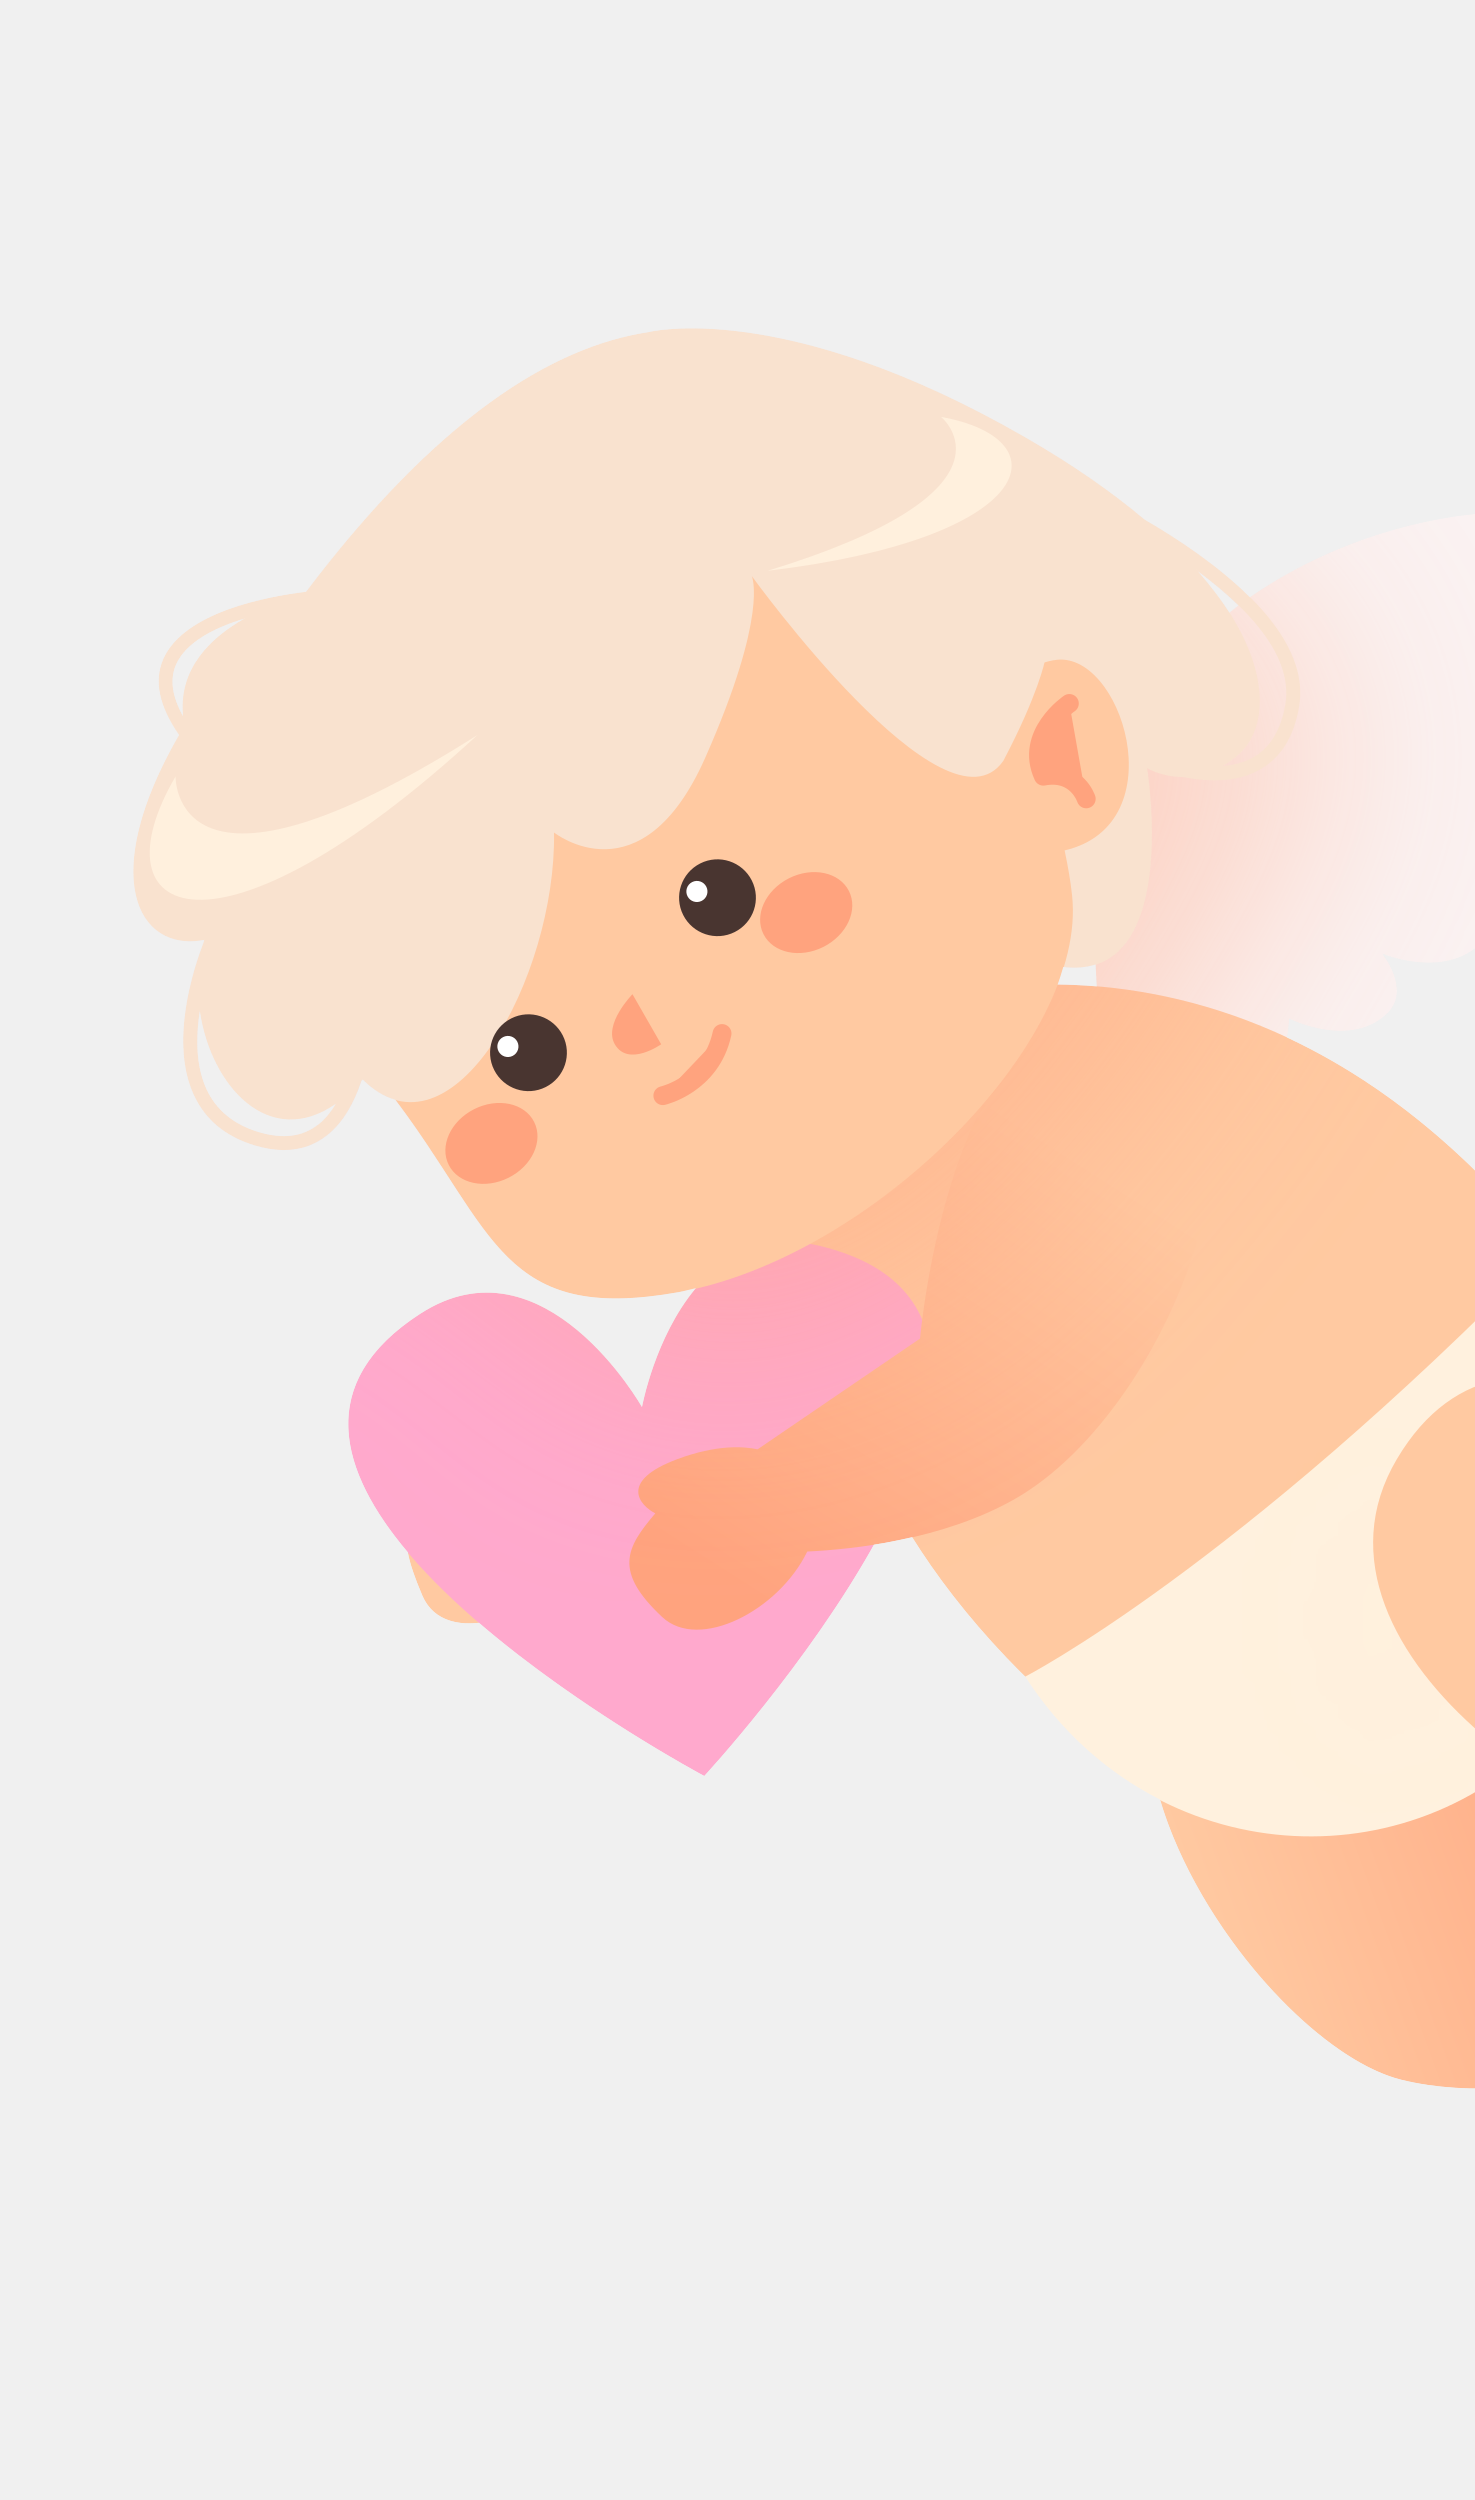
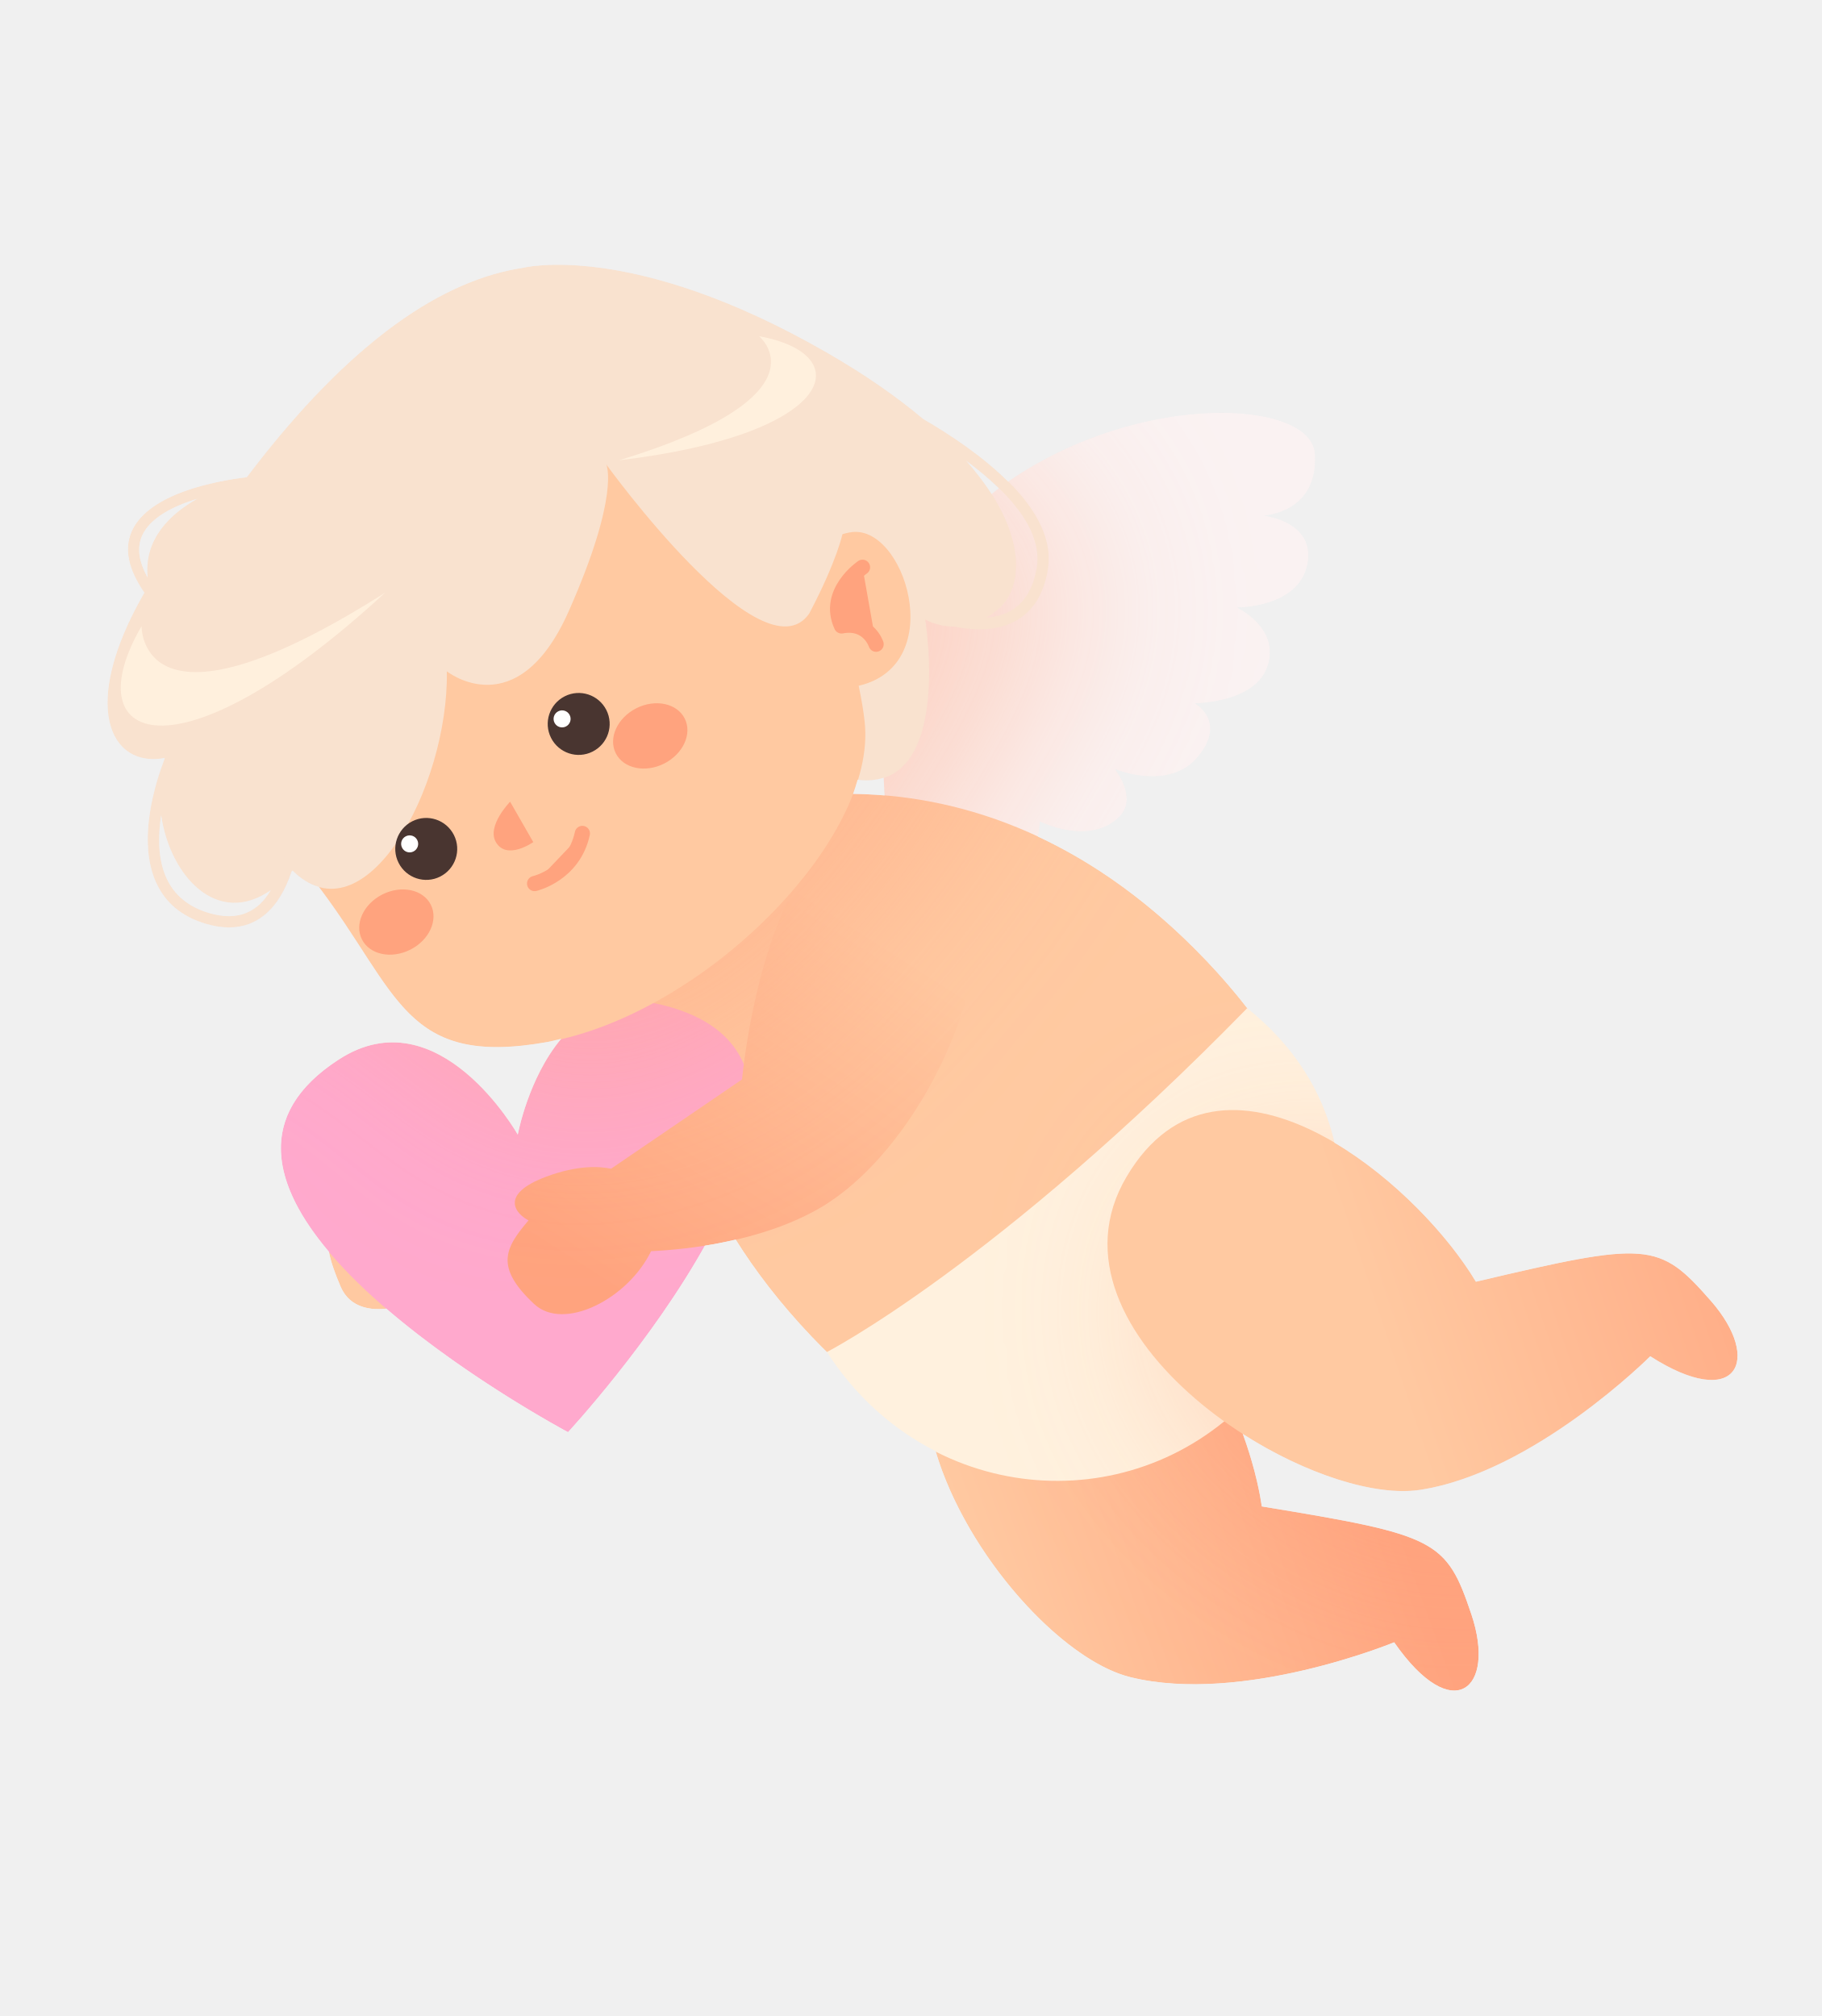
- <svg xmlns="http://www.w3.org/2000/svg" width="128" height="217" viewBox="0 0 128 217" fill="none">
+ <svg xmlns="http://www.w3.org/2000/svg" width="196" height="217" viewBox="0 0 196 217" fill="none">
  <mask id="mask0_1981_1452" style="mask-type:luminance" maskUnits="userSpaceOnUse" x="11" y="28" width="176" height="154">
    <path d="M158.828 137.96C155.836 132.959 150.026 126.799 143.621 123.007C142.407 117.625 139.339 112.588 134.228 108.509L134.22 108.512C132.913 106.833 131.47 105.13 129.829 103.409C123.76 97.034 117.603 92.798 111.703 90.049C111.895 89.126 111.89 88.41 111.89 88.41C111.89 88.41 117.23 91.117 120.443 87.928C122.495 85.895 119.997 82.785 119.997 82.785C119.997 82.785 125.835 85.239 128.948 81.423C132.062 77.607 128.601 75.7 128.601 75.7C128.601 75.7 135.178 75.706 136.448 71.613C137.717 67.521 133.14 65.391 133.14 65.391C133.14 65.391 139.743 65.442 140.695 60.775C141.647 56.107 136.04 55.495 136.04 55.495C136.04 55.495 141.897 55.217 141.517 48.852C141.168 42.975 122.732 41.998 108.489 51.843C105.799 49.158 102.341 46.832 99.341 45.094C96.597 42.782 93.216 40.393 89.037 37.983C67.968 25.826 56.311 28.822 56.311 28.822C47.848 30.08 37.895 36.374 26.55 51.364C23.228 51.768 15.991 53.1 14.173 57.182C13.328 59.087 13.836 61.319 15.54 63.789C8.461 76.089 11.9 82.699 17.727 81.588C17.71 81.639 17.703 81.696 17.686 81.748C16.731 84.228 14.734 90.473 16.804 95.009C17.795 97.193 19.586 98.678 22.14 99.434C23.86 99.946 25.408 99.957 26.749 99.472C27.327 99.262 27.862 98.959 28.365 98.568C29.795 97.451 30.744 95.708 31.368 93.82C31.407 93.779 31.442 93.748 31.489 93.704C32.415 94.631 33.361 95.187 34.314 95.46C42.961 106.922 43.545 114.902 58.882 112.162C59.385 112.071 59.894 111.922 60.407 111.809C56.848 116.05 55.725 122.124 55.725 122.124C55.725 122.124 47.225 107.085 36.489 114.025C27.222 120.007 29.454 127.699 35.4 134.736C35.587 135.731 35.983 136.922 36.656 138.504C37.492 140.463 39.389 141.111 41.579 140.862C50.402 148.446 61.135 154.158 61.135 154.158C61.135 154.158 70.007 144.578 75.86 134.084C76.917 133.919 78.04 133.685 79.173 133.429C81.326 136.863 83.995 140.346 87.316 143.848C87.874 144.436 88.428 144.989 88.98 145.534C92.081 150.359 96.162 153.903 100.695 156.212C104.02 167.422 114.276 178.71 121.637 180.53C133.71 183.522 150.041 176.78 150.041 176.78C156.364 185.888 161.059 181.825 158.35 173.77C155.644 165.723 154.578 165.237 135.795 162.151C135.449 159.815 134.756 157.124 133.752 154.354C140.445 158.641 147.959 161.105 152.815 160.372C165.114 158.496 177.595 145.992 177.595 145.992C186.933 151.964 189.707 146.409 184.116 140.025C178.521 133.632 177.345 133.595 158.831 137.968L158.828 137.96ZM91.804 85.46C91.998 84.945 92.134 84.441 92.294 83.929C93.367 84.058 94.299 83.975 95.103 83.711C95.125 84.375 95.163 85.006 95.203 85.618C94.034 85.524 92.906 85.469 91.812 85.457L91.804 85.46ZM107.494 52.558C107.229 52.754 106.973 52.974 106.711 53.178C105.987 52.032 105.065 50.84 103.99 49.604C105.232 50.526 106.427 51.518 107.494 52.558ZM15.287 57.678C16.153 55.73 18.628 54.488 21.195 53.703C18.338 55.319 15.472 58.011 15.892 62.154C14.938 60.447 14.729 58.943 15.287 57.678ZM27.619 97.612C26.269 98.674 24.586 98.892 22.482 98.274C20.294 97.623 18.754 96.355 17.915 94.516C16.993 92.498 16.997 90.026 17.346 87.756C18.307 94.319 23.392 99.834 29.161 95.8C28.736 96.508 28.236 97.134 27.63 97.617L27.619 97.612Z" fill="white" />
  </mask>
  <g mask="url(#mask0_1981_1452)">
    <path d="M96.092 92.735C96.092 92.735 90.553 67.141 105.054 54.496C119.554 41.85 141.143 42.504 141.523 48.868C141.903 55.233 136.046 55.511 136.046 55.511C136.046 55.511 141.645 56.126 140.701 60.791C139.757 65.456 133.146 65.407 133.146 65.407C133.146 65.407 137.723 67.537 136.454 71.629C135.184 75.722 128.607 75.716 128.607 75.716C128.607 75.716 132.068 77.623 128.954 81.439C125.841 85.255 120.003 82.802 120.003 82.802C120.003 82.802 122.501 85.911 120.449 87.944C117.225 91.128 111.896 88.427 111.896 88.427C111.896 88.427 111.936 93.852 107.711 94.347C103.485 94.843 102.009 93.225 102.009 93.225L96.109 92.756L96.092 92.735Z" fill="#FAF2F2" />
    <path d="M150.038 176.772C150.038 176.772 133.708 183.514 121.635 180.522C109.562 177.53 89.638 149.055 105.446 137.262C121.255 125.469 133.907 149.24 135.796 162.151C154.575 165.229 155.644 165.723 158.35 173.77C161.056 181.817 156.361 185.879 150.041 176.78L150.038 176.772Z" fill="url(#paint0_linear_1981_1452)" />
    <path d="M87.332 96.807C73.519 90.367 63.883 119.95 63.883 119.95L47.985 126.154C46.891 125.642 44.65 124.946 40.992 125.427C35.559 126.15 36.947 128.627 38.092 129.583C34.904 131.937 34.392 133.158 36.661 138.493C38.634 143.137 46.574 140.461 50.223 135.769C54.177 136.48 61.834 137.385 68.62 135.408C84.368 130.821 101.835 103.55 87.337 96.796L87.332 96.807Z" fill="#FFC9A1" />
    <path d="M91.547 85.453C80.606 85.384 71.771 93.788 71.297 104.713C70.843 115.195 73.673 129.5 87.321 143.837C90.078 146.734 92.804 149.144 95.486 151.133C122.637 171.304 155.49 140.05 136.702 111.927C134.842 109.149 132.575 106.301 129.818 103.404C116.178 89.064 102.043 85.52 91.544 85.445L91.547 85.453Z" fill="#FFC9A1" />
    <path d="M88.98 145.534C88.98 145.534 107.204 136.171 134.228 108.509C148.065 119.553 147.065 137.553 134.221 150.733C121.374 163.906 99.55 161.976 88.98 145.534Z" fill="#FFF1DE" />
    <g filter="url(#filter0_d_1981_1452)">
      <path d="M177.601 145.981C177.601 145.981 165.12 158.485 152.821 160.361C140.523 162.237 111.188 143.61 121.253 126.641C131.317 109.672 152.127 126.755 158.837 137.956C177.359 133.581 178.527 133.621 184.121 140.014C189.715 146.406 186.941 151.961 177.601 145.981Z" fill="url(#paint1_linear_1981_1452)" />
    </g>
    <path d="M71.229 108.162C58.807 105.133 55.717 122.127 55.717 122.127C55.717 122.127 47.218 107.087 36.481 114.028C13.521 128.866 61.127 154.161 61.127 154.161C61.127 154.161 97.786 114.635 71.229 108.162Z" fill="#FFA9CD" />
    <path d="M97.519 88.376C82.619 85.2 79.858 116.188 79.858 116.188L65.757 125.801C64.576 125.548 62.24 125.367 58.776 126.659C53.642 128.582 55.549 130.688 56.882 131.359C54.304 134.373 53.257 136.396 57.481 140.36C60.673 143.354 67.588 139.805 70.07 134.674C74.079 134.484 81.754 133.656 87.939 130.199C102.26 122.196 113.167 91.708 97.527 88.373L97.519 88.376Z" fill="url(#paint2_linear_1981_1452)" />
    <g filter="url(#filter1_d_1981_1452)">
      <path d="M56.322 28.827C56.322 28.827 67.979 25.831 89.048 37.988C110.117 50.145 111.596 61.798 107.565 65.438C103.531 69.07 99.566 66.673 99.566 66.673C99.566 66.673 103.129 88.342 89.481 83.232C75.84 78.119 56.322 28.827 56.322 28.827Z" fill="#F9E2CF" />
      <path d="M91.459 57.304C89.067 57.771 87.868 58.95 87.274 60.191C83.34 53.043 77.655 46.575 70.734 42.588C63.575 38.469 51.484 40.615 41.332 46.036C24.962 54.773 19.308 76.02 30.55 90.784C30.913 91.26 31.296 91.74 31.702 92.21C43.003 105.381 42.116 115.166 58.877 112.173C75.639 109.18 94.44 90.454 93.055 77.705C92.919 76.428 92.683 75.124 92.409 73.816C102.19 71.535 97.278 56.168 91.462 57.312L91.459 57.304Z" fill="#FFC9A1" />
      <path d="M26.35 51.636C26.35 51.636 14.226 54.421 15.989 63C8.29 75.816 11.774 82.727 17.736 81.585C14.898 90.75 22.981 103.461 31.489 93.704C39.211 101.406 48.296 84.818 48.089 72.261C48.089 72.261 55.67 78.297 61.214 65.772C66.757 53.247 65.256 50.004 65.256 50.004C65.256 50.004 82.051 73.254 87.087 66.044C90.148 60.231 90.695 57.353 90.695 57.353C90.695 57.353 67.765 -3.39 26.361 51.641L26.35 51.636Z" fill="#F9E2CF" />
      <path d="M54.898 86.296C54.898 86.296 52.34 88.912 53.371 90.654C54.549 92.653 57.39 90.643 57.39 90.643" fill="#FFA37E" />
      <path d="M57.535 95.104C57.535 95.104 61.718 94.143 62.673 89.71L57.535 95.104Z" fill="#FFA37E" />
      <path d="M57.535 95.104C57.535 95.104 61.718 94.143 62.673 89.71" stroke="#FFA37E" stroke-width="1.638" stroke-linecap="round" stroke-linejoin="round" />
      <path d="M48.848 89.877C49.679 91.519 49.015 93.522 47.373 94.353C45.73 95.184 43.727 94.52 42.896 92.877C42.065 91.235 42.73 89.233 44.372 88.401C46.014 87.57 48.017 88.234 48.848 89.877Z" fill="#493530" />
      <path d="M44.905 90.424C45.133 90.878 44.95 91.425 44.496 91.653C44.043 91.881 43.495 91.698 43.268 91.244C43.04 90.791 43.223 90.243 43.676 90.016C44.13 89.788 44.677 89.971 44.905 90.424Z" fill="white" />
      <path d="M65.254 76.423C66.085 78.066 65.421 80.068 63.778 80.899C62.136 81.731 60.133 81.066 59.302 79.424C58.471 77.781 59.135 75.779 60.778 74.948C62.42 74.117 64.423 74.781 65.254 76.423Z" fill="#493530" />
      <path d="M61.311 76.971C61.538 77.424 61.355 77.972 60.902 78.199C60.449 78.427 59.901 78.244 59.673 77.791C59.446 77.338 59.629 76.79 60.082 76.562C60.535 76.334 61.083 76.517 61.311 76.971Z" fill="white" />
      <path d="M92.82 61.061C92.82 61.061 88.869 63.719 90.565 67.373C93.471 66.82 94.284 69.341 94.284 69.341" fill="#FFA37E" />
      <path d="M92.82 61.061C92.82 61.061 88.869 63.719 90.565 67.373C93.471 66.82 94.284 69.341 94.284 69.341" stroke="#FFA37E" stroke-width="1.638" stroke-linecap="round" stroke-linejoin="round" />
      <path d="M73.686 77.338C74.517 78.98 73.522 81.148 71.483 82.187C69.432 83.22 67.102 82.729 66.271 81.087C65.44 79.444 66.434 77.276 68.474 76.238C70.525 75.204 72.855 75.695 73.686 77.338Z" fill="#FFA37E" />
      <path d="M44.157 102.221C46.203 101.189 47.19 99.02 46.361 97.379C45.532 95.737 43.202 95.243 41.156 96.275C39.11 97.308 38.123 99.477 38.952 101.118C39.78 102.76 42.111 103.254 44.157 102.221Z" fill="#FFA37E" />
    </g>
    <path d="M15.239 67.395C15.239 67.395 14.905 80.639 41.444 63.797C18.703 84.731 7.998 79.799 15.239 67.395Z" fill="#FFF0DD" />
    <path d="M81.684 36.187C81.684 36.187 89.503 42.555 66.624 49.544C89.985 46.767 92.444 38.138 81.684 36.187Z" fill="#FFF0DD" />
    <path d="M16.227 64.785C13.911 61.9 13.221 59.344 14.181 57.18C16.509 51.95 27.766 51.233 28.246 51.204L28.312 52.415C28.204 52.418 17.312 53.112 15.288 57.678C14.527 59.389 15.158 61.531 17.169 64.026L16.227 64.785Z" fill="#F9E2CF" />
    <path d="M26.749 99.472C25.408 99.957 23.86 99.946 22.14 99.434C19.594 98.676 17.803 97.19 16.804 95.009C14.227 89.349 17.978 81.025 18.131 80.67L19.24 81.176C19.204 81.252 15.564 89.355 17.912 94.508C18.754 96.355 20.291 97.615 22.48 98.266C24.575 98.887 26.258 98.668 27.616 97.604C31.72 94.392 31.339 84.64 31.339 84.54L32.545 84.485C32.564 84.914 32.953 94.963 28.359 98.552C27.856 98.943 27.321 99.246 26.743 99.456L26.749 99.472Z" fill="#F9E2CF" />
    <path d="M108.378 67.259C104.428 68.69 99.444 66.463 99.217 66.364L99.716 65.257C99.77 65.282 105.151 67.674 108.668 65.801C110.21 64.97 111.193 63.397 111.572 61.107C113.072 52.036 92.702 43.013 92.497 42.923L92.985 41.812C93.859 42.194 114.426 51.309 112.768 61.3C112.329 63.975 111.138 65.851 109.235 66.867C108.953 67.015 108.665 67.146 108.376 67.251L108.378 67.259Z" fill="#F9E2CF" />
  </g>
  <defs>
    <filter id="filter0_d_1981_1452" x="106.063" y="106.361" width="107.159" height="80.356" filterUnits="userSpaceOnUse" color-interpolation-filters="sRGB">
      <feFlood flood-opacity="0" result="BackgroundImageFix" />
      <feColorMatrix in="SourceAlpha" type="matrix" values="0 0 0 0 0 0 0 0 0 0 0 0 0 0 0 0 0 0 127 0" result="hardAlpha" />
      <feOffset dx="6.55" dy="6.55" />
      <feGaussianBlur stdDeviation="9.837" />
      <feColorMatrix type="matrix" values="0 0 0 0 1 0 0 0 0 0.639 0 0 0 0 0.494 0 0 0 0.4 0" />
      <feBlend mode="normal" in2="BackgroundImageFix" result="effect1_dropShadow_1981_1452" />
      <feBlend mode="normal" in="SourceGraphic" in2="effect1_dropShadow_1981_1452" result="shape" />
    </filter>
    <filter id="filter1_d_1981_1452" x="-1.565" y="15.377" width="137.137" height="123.563" filterUnits="userSpaceOnUse" color-interpolation-filters="sRGB">
      <feFlood flood-opacity="0" result="BackgroundImageFix" />
      <feColorMatrix in="SourceAlpha" type="matrix" values="0 0 0 0 0 0 0 0 0 0 0 0 0 0 0 0 0 0 127 0" result="hardAlpha" />
      <feOffset dx="6.55" dy="6.55" />
      <feGaussianBlur stdDeviation="9.837" />
      <feColorMatrix type="matrix" values="0 0 0 0 1 0 0 0 0 0.639 0 0 0 0 0.494 0 0 0 0.4 0" />
      <feBlend mode="normal" in2="BackgroundImageFix" result="effect1_dropShadow_1981_1452" />
      <feBlend mode="normal" in="SourceGraphic" in2="effect1_dropShadow_1981_1452" result="shape" />
    </filter>
    <linearGradient id="paint0_linear_1981_1452" x1="105.116" y1="168.642" x2="150.549" y2="152.184" gradientUnits="userSpaceOnUse">
      <stop stop-color="#FFC9A1" />
      <stop offset="0.92" stop-color="#FFA37E" />
    </linearGradient>
    <linearGradient id="paint1_linear_1981_1452" x1="146.702" y1="138.429" x2="200.32" y2="120.323" gradientUnits="userSpaceOnUse">
      <stop stop-color="#FFC9A1" />
      <stop offset="0.92" stop-color="#FFA37E" />
    </linearGradient>
    <linearGradient id="paint2_linear_1981_1452" x1="92.634" y1="99.736" x2="64.882" y2="143.165" gradientUnits="userSpaceOnUse">
      <stop stop-color="#FFC9A1" />
      <stop offset="0.92" stop-color="#FFA37E" />
    </linearGradient>
  </defs>
</svg>
